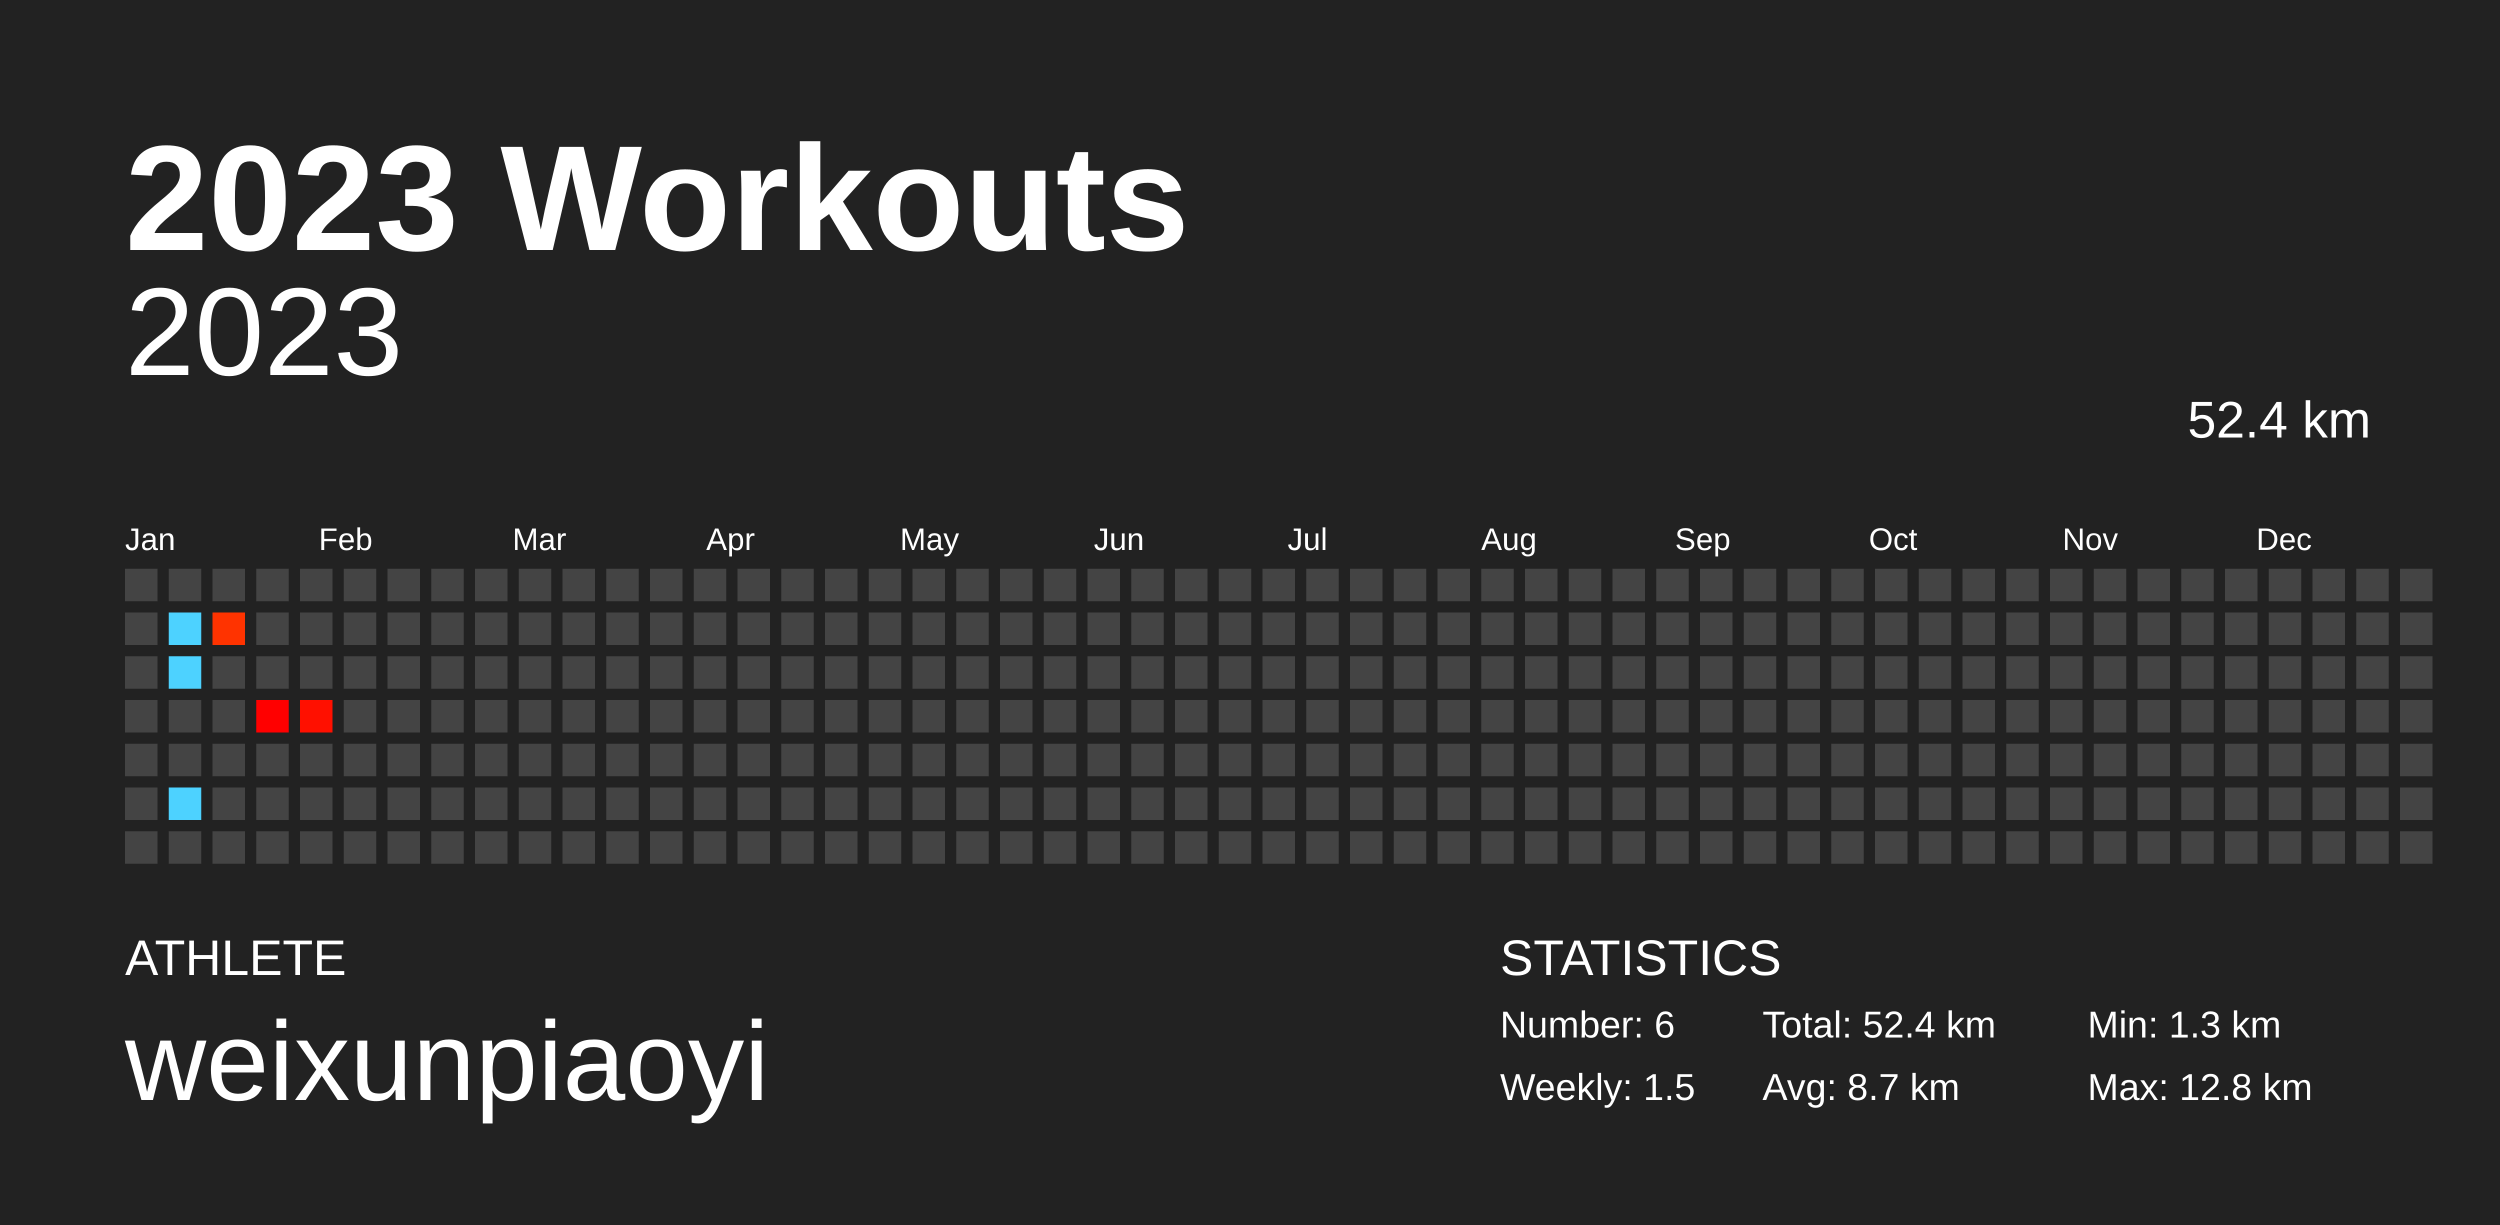
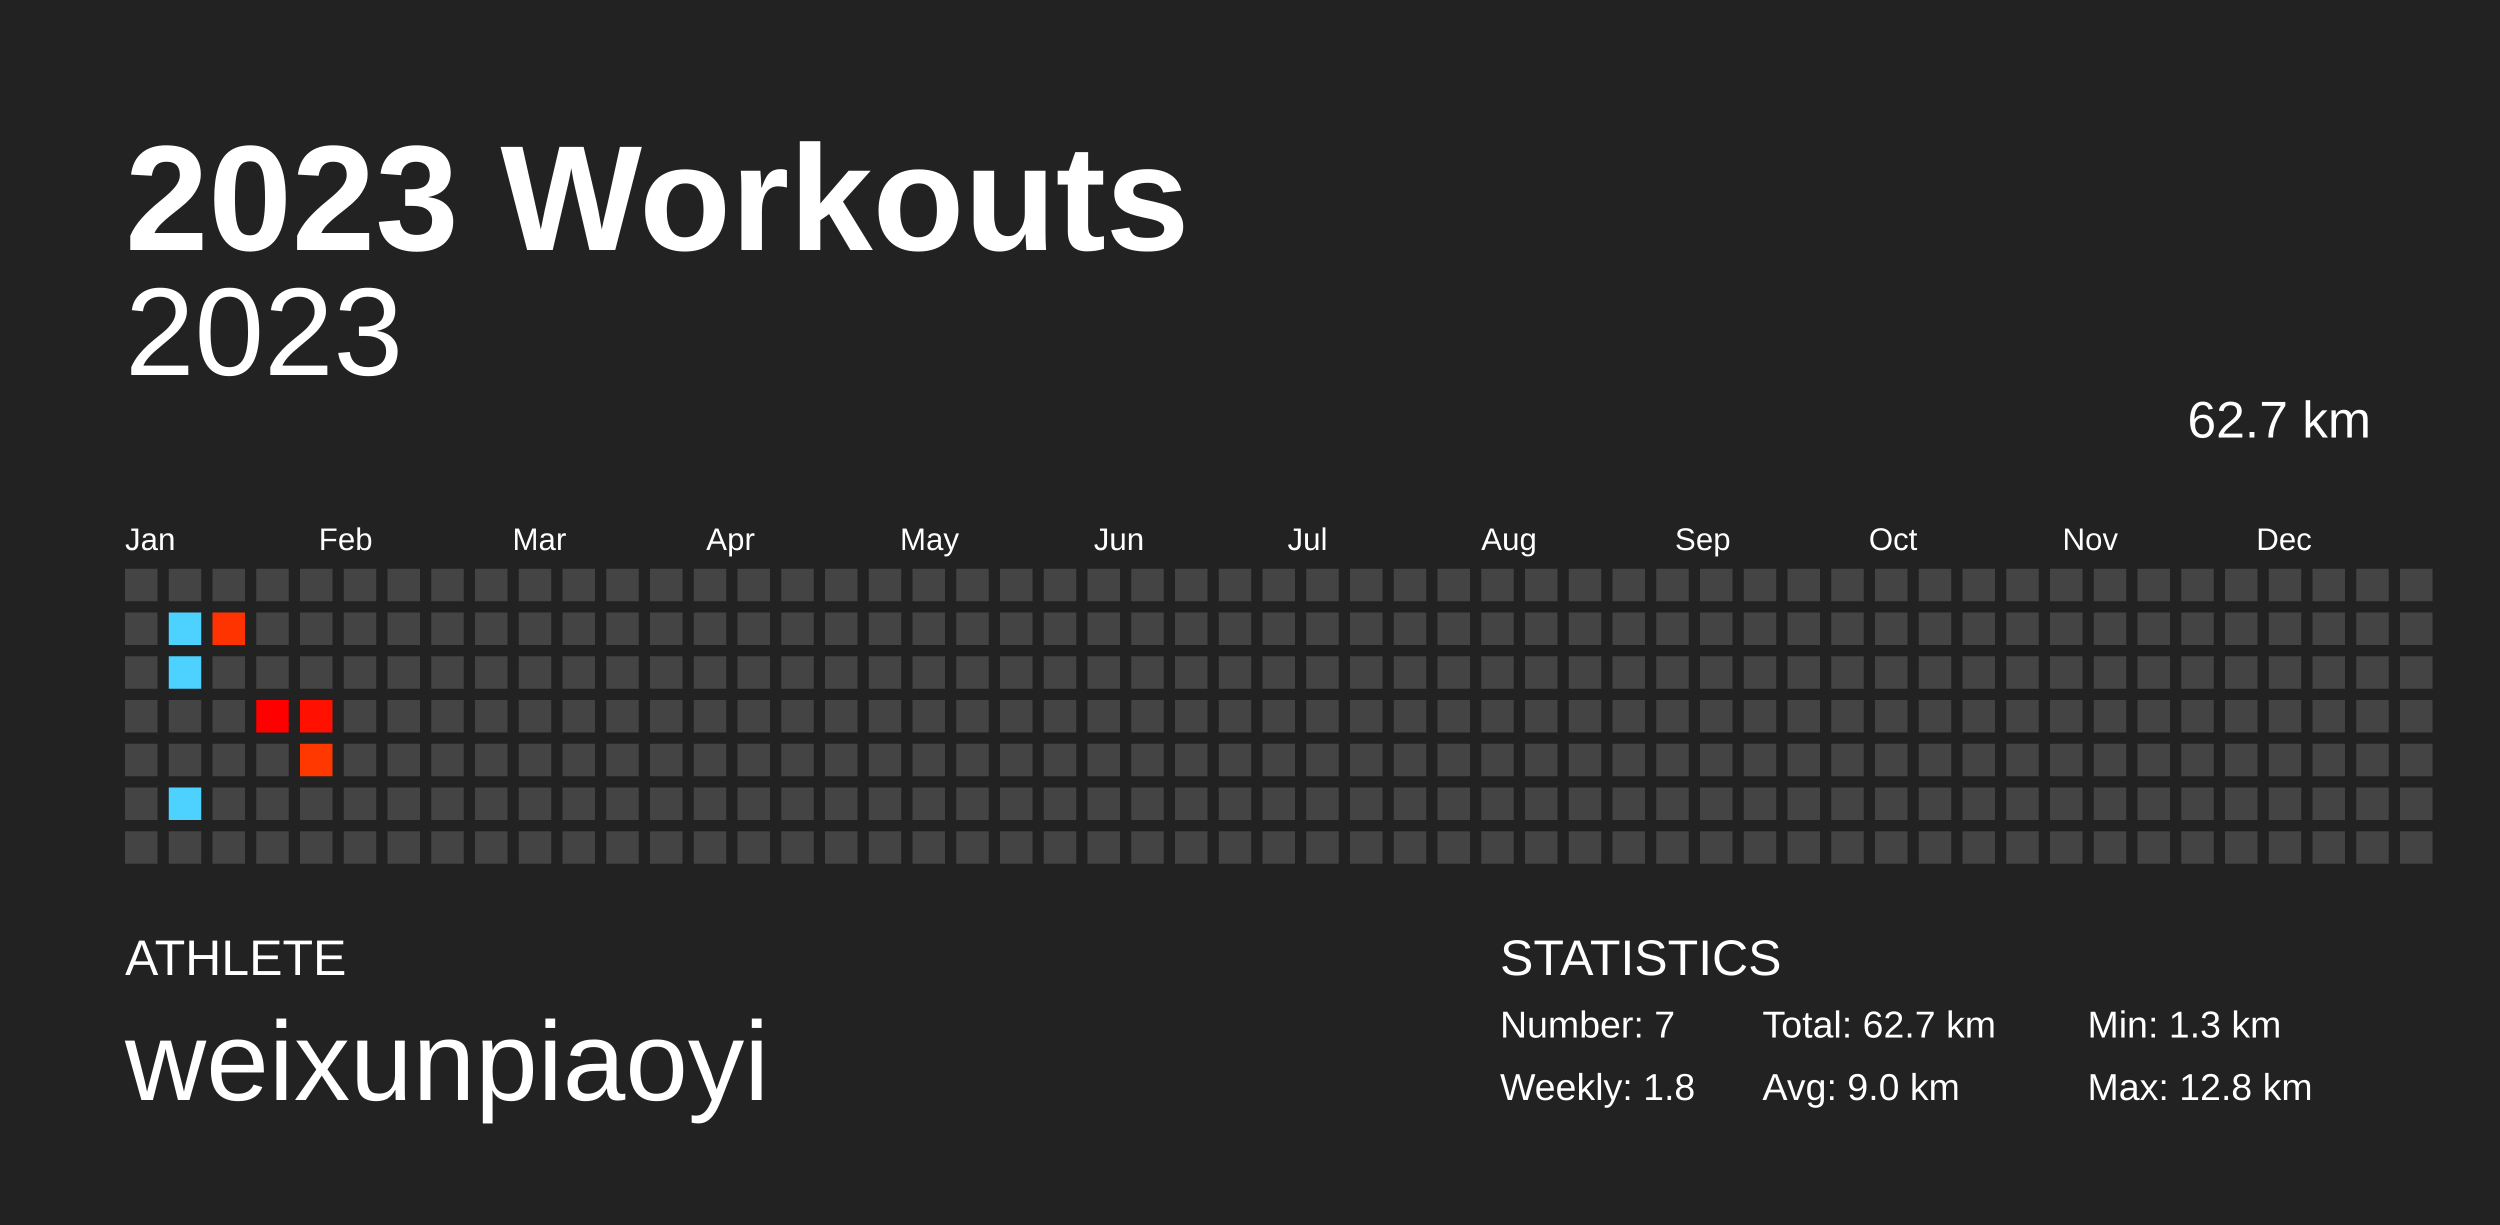
<svg xmlns="http://www.w3.org/2000/svg" baseProfile="full" height="98mm" version="1.1" viewBox="0,0,200,98" width="200mm">
  <defs />
  <rect fill="#222222" height="98" width="200" x="0" y="0" />
  <text fill="#FFFFFF" style="font-size:12px; font-family:Arial; font-weight:bold;" x="10" y="20">2023 Workouts</text>
  <text fill="#FFFFFF" style="font-size:4px; font-family:Arial" x="10" y="78">ATHLETE</text>
  <text fill="#FFFFFF" style="font-size:9px; font-family:Arial" x="10" y="88">weixunpiaoyi</text>
  <text fill="#FFFFFF" style="font-size:4px; font-family:Arial" x="120" y="78">STATISTICS</text>
-   <text fill="#FFFFFF" style="font-size:3px; font-family:Arial" x="120" y="83">Number: 6</text>
-   <text fill="#FFFFFF" style="font-size:3px; font-family:Arial" x="120" y="88">Weekly: 1.5</text>
-   <text fill="#FFFFFF" style="font-size:3px; font-family:Arial" x="141" y="83">Total: 52.4 km</text>
-   <text fill="#FFFFFF" style="font-size:3px; font-family:Arial" x="141" y="88">Avg: 8.7 km</text>
+   <text fill="#FFFFFF" style="font-size:3px; font-family:Arial" x="120" y="83">Number: 7</text>
+   <text fill="#FFFFFF" style="font-size:3px; font-family:Arial" x="120" y="88">Weekly: 1.8</text>
+   <text fill="#FFFFFF" style="font-size:3px; font-family:Arial" x="141" y="83">Total: 62.7 km</text>
+   <text fill="#FFFFFF" style="font-size:3px; font-family:Arial" x="141" y="88">Avg: 9.0 km</text>
  <text fill="#FFFFFF" style="font-size:3px; font-family:Arial" x="167" y="83">Min: 1.3 km</text>
  <text fill="#FFFFFF" style="font-size:3px; font-family:Arial" x="167" y="88">Max: 12.8 km</text>
  <text alignment-baseline="hanging" fill="#FFFFFF" style="font-size:10.0px; font-family:Arial;" x="10" y="30">2023</text>
-   <text alignment-baseline="hanging" fill="#FFFFFF" style="font-size:4.125px; font-family:Arial;" x="175" y="35">52.4 km</text>
+   <text alignment-baseline="hanging" fill="#FFFFFF" style="font-size:4.125px; font-family:Arial;" x="175" y="35">62.7 km</text>
  <text fill="#FFFFFF" style="font-size:2.5px; font-family:Arial" x="10.0" y="44">Jan</text>
  <text fill="#FFFFFF" style="font-size:2.5px; font-family:Arial" x="25.5" y="44">Feb</text>
  <text fill="#FFFFFF" style="font-size:2.5px; font-family:Arial" x="41.0" y="44">Mar</text>
  <text fill="#FFFFFF" style="font-size:2.5px; font-family:Arial" x="56.5" y="44">Apr</text>
  <text fill="#FFFFFF" style="font-size:2.5px; font-family:Arial" x="72.0" y="44">May</text>
  <text fill="#FFFFFF" style="font-size:2.5px; font-family:Arial" x="87.5" y="44">Jun</text>
  <text fill="#FFFFFF" style="font-size:2.5px; font-family:Arial" x="103.0" y="44">Jul</text>
  <text fill="#FFFFFF" style="font-size:2.5px; font-family:Arial" x="118.5" y="44">Aug</text>
  <text fill="#FFFFFF" style="font-size:2.5px; font-family:Arial" x="134.0" y="44">Sep</text>
  <text fill="#FFFFFF" style="font-size:2.5px; font-family:Arial" x="149.5" y="44">Oct</text>
  <text fill="#FFFFFF" style="font-size:2.5px; font-family:Arial" x="165.0" y="44">Nov</text>
  <text fill="#FFFFFF" style="font-size:2.5px; font-family:Arial" x="180.5" y="44">Dec</text>
  <rect fill="#444444" height="2.6" width="2.6" x="10.0" y="45.5" />
  <rect fill="#444444" height="2.6" width="2.6" x="10.0" y="49.0" />
  <rect fill="#444444" height="2.6" width="2.6" x="10.0" y="52.5" />
  <rect fill="#444444" height="2.6" width="2.6" x="10.0" y="56.0" />
  <rect fill="#444444" height="2.6" width="2.6" x="10.0" y="59.5" />
  <rect fill="#444444" height="2.6" width="2.6" x="10.0" y="63.0" />
  <rect fill="#444444" height="2.6" width="2.6" x="10.0" y="66.5" />
  <rect fill="#444444" height="2.6" width="2.6" x="13.5" y="45.5" />
  <rect fill="#4dd2ff" height="2.6" width="2.6" x="13.5" y="49.0" />
  <rect fill="#4dd2ff" height="2.6" width="2.6" x="13.5" y="52.5" />
  <rect fill="#444444" height="2.6" width="2.6" x="13.5" y="56.0" />
  <rect fill="#444444" height="2.6" width="2.6" x="13.5" y="59.5" />
  <rect fill="#4dd2ff" height="2.6" width="2.6" x="13.5" y="63.0" />
  <rect fill="#444444" height="2.6" width="2.6" x="13.5" y="66.5" />
  <rect fill="#444444" height="2.6" width="2.6" x="17.0" y="45.5" />
  <rect fill="#ff3300" height="2.6" width="2.6" x="17.0" y="49.0" />
  <rect fill="#444444" height="2.6" width="2.6" x="17.0" y="52.5" />
  <rect fill="#444444" height="2.6" width="2.6" x="17.0" y="56.0" />
  <rect fill="#444444" height="2.6" width="2.6" x="17.0" y="59.5" />
  <rect fill="#444444" height="2.6" width="2.6" x="17.0" y="63.0" />
  <rect fill="#444444" height="2.6" width="2.6" x="17.0" y="66.5" />
  <rect fill="#444444" height="2.6" width="2.6" x="20.5" y="45.5" />
  <rect fill="#444444" height="2.6" width="2.6" x="20.5" y="49.0" />
  <rect fill="#444444" height="2.6" width="2.6" x="20.5" y="52.5" />
  <rect fill="#ff0000" height="2.6" width="2.6" x="20.5" y="56.0" />
  <rect fill="#444444" height="2.6" width="2.6" x="20.5" y="59.5" />
  <rect fill="#444444" height="2.6" width="2.6" x="20.5" y="63.0" />
  <rect fill="#444444" height="2.6" width="2.6" x="20.5" y="66.5" />
  <rect fill="#444444" height="2.6" width="2.6" x="24.0" y="45.5" />
  <rect fill="#444444" height="2.6" width="2.6" x="24.0" y="49.0" />
  <rect fill="#444444" height="2.6" width="2.6" x="24.0" y="52.5" />
  <rect fill="#ff1000" height="2.6" width="2.6" x="24.0" y="56.0" />
-   <rect fill="#444444" height="2.6" width="2.6" x="24.0" y="59.5" />
+   <rect fill="#ff3800" height="2.6" width="2.6" x="24.0" y="59.5" />
  <rect fill="#444444" height="2.6" width="2.6" x="24.0" y="63.0" />
  <rect fill="#444444" height="2.6" width="2.6" x="24.0" y="66.5" />
  <rect fill="#444444" height="2.6" width="2.6" x="27.5" y="45.5" />
  <rect fill="#444444" height="2.6" width="2.6" x="27.5" y="49.0" />
  <rect fill="#444444" height="2.6" width="2.6" x="27.5" y="52.5" />
  <rect fill="#444444" height="2.6" width="2.6" x="27.5" y="56.0" />
  <rect fill="#444444" height="2.6" width="2.6" x="27.5" y="59.5" />
  <rect fill="#444444" height="2.6" width="2.6" x="27.5" y="63.0" />
  <rect fill="#444444" height="2.6" width="2.6" x="27.5" y="66.5" />
  <rect fill="#444444" height="2.6" width="2.6" x="31.0" y="45.5" />
  <rect fill="#444444" height="2.6" width="2.6" x="31.0" y="49.0" />
  <rect fill="#444444" height="2.6" width="2.6" x="31.0" y="52.5" />
  <rect fill="#444444" height="2.6" width="2.6" x="31.0" y="56.0" />
  <rect fill="#444444" height="2.6" width="2.6" x="31.0" y="59.5" />
  <rect fill="#444444" height="2.6" width="2.6" x="31.0" y="63.0" />
  <rect fill="#444444" height="2.6" width="2.6" x="31.0" y="66.5" />
  <rect fill="#444444" height="2.6" width="2.6" x="34.5" y="45.5" />
  <rect fill="#444444" height="2.6" width="2.6" x="34.5" y="49.0" />
  <rect fill="#444444" height="2.6" width="2.6" x="34.5" y="52.5" />
  <rect fill="#444444" height="2.6" width="2.6" x="34.5" y="56.0" />
  <rect fill="#444444" height="2.6" width="2.6" x="34.5" y="59.5" />
  <rect fill="#444444" height="2.6" width="2.6" x="34.5" y="63.0" />
  <rect fill="#444444" height="2.6" width="2.6" x="34.5" y="66.5" />
  <rect fill="#444444" height="2.6" width="2.6" x="38.0" y="45.5" />
  <rect fill="#444444" height="2.6" width="2.6" x="38.0" y="49.0" />
  <rect fill="#444444" height="2.6" width="2.6" x="38.0" y="52.5" />
  <rect fill="#444444" height="2.6" width="2.6" x="38.0" y="56.0" />
  <rect fill="#444444" height="2.6" width="2.6" x="38.0" y="59.5" />
  <rect fill="#444444" height="2.6" width="2.6" x="38.0" y="63.0" />
  <rect fill="#444444" height="2.6" width="2.6" x="38.0" y="66.5" />
  <rect fill="#444444" height="2.6" width="2.6" x="41.5" y="45.5" />
  <rect fill="#444444" height="2.6" width="2.6" x="41.5" y="49.0" />
  <rect fill="#444444" height="2.6" width="2.6" x="41.5" y="52.5" />
  <rect fill="#444444" height="2.6" width="2.6" x="41.5" y="56.0" />
  <rect fill="#444444" height="2.6" width="2.6" x="41.5" y="59.5" />
  <rect fill="#444444" height="2.6" width="2.6" x="41.5" y="63.0" />
  <rect fill="#444444" height="2.6" width="2.6" x="41.5" y="66.5" />
  <rect fill="#444444" height="2.6" width="2.6" x="45.0" y="45.5" />
  <rect fill="#444444" height="2.6" width="2.6" x="45.0" y="49.0" />
  <rect fill="#444444" height="2.6" width="2.6" x="45.0" y="52.5" />
  <rect fill="#444444" height="2.6" width="2.6" x="45.0" y="56.0" />
  <rect fill="#444444" height="2.6" width="2.6" x="45.0" y="59.5" />
  <rect fill="#444444" height="2.6" width="2.6" x="45.0" y="63.0" />
  <rect fill="#444444" height="2.6" width="2.6" x="45.0" y="66.5" />
  <rect fill="#444444" height="2.6" width="2.6" x="48.5" y="45.5" />
  <rect fill="#444444" height="2.6" width="2.6" x="48.5" y="49.0" />
  <rect fill="#444444" height="2.6" width="2.6" x="48.5" y="52.5" />
  <rect fill="#444444" height="2.6" width="2.6" x="48.5" y="56.0" />
  <rect fill="#444444" height="2.6" width="2.6" x="48.5" y="59.5" />
  <rect fill="#444444" height="2.6" width="2.6" x="48.5" y="63.0" />
  <rect fill="#444444" height="2.6" width="2.6" x="48.5" y="66.5" />
  <rect fill="#444444" height="2.6" width="2.6" x="52.0" y="45.5" />
  <rect fill="#444444" height="2.6" width="2.6" x="52.0" y="49.0" />
  <rect fill="#444444" height="2.6" width="2.6" x="52.0" y="52.5" />
  <rect fill="#444444" height="2.6" width="2.6" x="52.0" y="56.0" />
  <rect fill="#444444" height="2.6" width="2.6" x="52.0" y="59.5" />
  <rect fill="#444444" height="2.6" width="2.6" x="52.0" y="63.0" />
  <rect fill="#444444" height="2.6" width="2.6" x="52.0" y="66.5" />
  <rect fill="#444444" height="2.6" width="2.6" x="55.5" y="45.5" />
  <rect fill="#444444" height="2.6" width="2.6" x="55.5" y="49.0" />
  <rect fill="#444444" height="2.6" width="2.6" x="55.5" y="52.5" />
  <rect fill="#444444" height="2.6" width="2.6" x="55.5" y="56.0" />
  <rect fill="#444444" height="2.6" width="2.6" x="55.5" y="59.5" />
  <rect fill="#444444" height="2.6" width="2.6" x="55.5" y="63.0" />
  <rect fill="#444444" height="2.6" width="2.6" x="55.5" y="66.5" />
  <rect fill="#444444" height="2.6" width="2.6" x="59.0" y="45.5" />
  <rect fill="#444444" height="2.6" width="2.6" x="59.0" y="49.0" />
  <rect fill="#444444" height="2.6" width="2.6" x="59.0" y="52.5" />
  <rect fill="#444444" height="2.6" width="2.6" x="59.0" y="56.0" />
  <rect fill="#444444" height="2.6" width="2.6" x="59.0" y="59.5" />
  <rect fill="#444444" height="2.6" width="2.6" x="59.0" y="63.0" />
  <rect fill="#444444" height="2.6" width="2.6" x="59.0" y="66.5" />
  <rect fill="#444444" height="2.6" width="2.6" x="62.5" y="45.5" />
  <rect fill="#444444" height="2.6" width="2.6" x="62.5" y="49.0" />
  <rect fill="#444444" height="2.6" width="2.6" x="62.5" y="52.5" />
  <rect fill="#444444" height="2.6" width="2.6" x="62.5" y="56.0" />
  <rect fill="#444444" height="2.6" width="2.6" x="62.5" y="59.5" />
  <rect fill="#444444" height="2.6" width="2.6" x="62.5" y="63.0" />
  <rect fill="#444444" height="2.6" width="2.6" x="62.5" y="66.5" />
  <rect fill="#444444" height="2.6" width="2.6" x="66.0" y="45.5" />
  <rect fill="#444444" height="2.6" width="2.6" x="66.0" y="49.0" />
  <rect fill="#444444" height="2.6" width="2.6" x="66.0" y="52.5" />
  <rect fill="#444444" height="2.6" width="2.6" x="66.0" y="56.0" />
  <rect fill="#444444" height="2.6" width="2.6" x="66.0" y="59.5" />
  <rect fill="#444444" height="2.6" width="2.6" x="66.0" y="63.0" />
  <rect fill="#444444" height="2.6" width="2.6" x="66.0" y="66.5" />
  <rect fill="#444444" height="2.6" width="2.6" x="69.5" y="45.5" />
  <rect fill="#444444" height="2.6" width="2.6" x="69.5" y="49.0" />
  <rect fill="#444444" height="2.6" width="2.6" x="69.5" y="52.5" />
  <rect fill="#444444" height="2.6" width="2.6" x="69.5" y="56.0" />
  <rect fill="#444444" height="2.6" width="2.6" x="69.5" y="59.5" />
  <rect fill="#444444" height="2.6" width="2.6" x="69.5" y="63.0" />
  <rect fill="#444444" height="2.6" width="2.6" x="69.5" y="66.5" />
  <rect fill="#444444" height="2.6" width="2.6" x="73.0" y="45.5" />
  <rect fill="#444444" height="2.6" width="2.6" x="73.0" y="49.0" />
  <rect fill="#444444" height="2.6" width="2.6" x="73.0" y="52.5" />
  <rect fill="#444444" height="2.6" width="2.6" x="73.0" y="56.0" />
  <rect fill="#444444" height="2.6" width="2.6" x="73.0" y="59.5" />
  <rect fill="#444444" height="2.6" width="2.6" x="73.0" y="63.0" />
  <rect fill="#444444" height="2.6" width="2.6" x="73.0" y="66.5" />
  <rect fill="#444444" height="2.6" width="2.6" x="76.5" y="45.5" />
  <rect fill="#444444" height="2.6" width="2.6" x="76.5" y="49.0" />
  <rect fill="#444444" height="2.6" width="2.6" x="76.5" y="52.5" />
  <rect fill="#444444" height="2.6" width="2.6" x="76.5" y="56.0" />
  <rect fill="#444444" height="2.6" width="2.6" x="76.5" y="59.5" />
  <rect fill="#444444" height="2.6" width="2.6" x="76.5" y="63.0" />
  <rect fill="#444444" height="2.6" width="2.6" x="76.5" y="66.5" />
  <rect fill="#444444" height="2.6" width="2.6" x="80.0" y="45.5" />
  <rect fill="#444444" height="2.6" width="2.6" x="80.0" y="49.0" />
  <rect fill="#444444" height="2.6" width="2.6" x="80.0" y="52.5" />
  <rect fill="#444444" height="2.6" width="2.6" x="80.0" y="56.0" />
  <rect fill="#444444" height="2.6" width="2.6" x="80.0" y="59.5" />
  <rect fill="#444444" height="2.6" width="2.6" x="80.0" y="63.0" />
  <rect fill="#444444" height="2.6" width="2.6" x="80.0" y="66.5" />
  <rect fill="#444444" height="2.6" width="2.6" x="83.5" y="45.5" />
  <rect fill="#444444" height="2.6" width="2.6" x="83.5" y="49.0" />
  <rect fill="#444444" height="2.6" width="2.6" x="83.5" y="52.5" />
  <rect fill="#444444" height="2.6" width="2.6" x="83.5" y="56.0" />
  <rect fill="#444444" height="2.6" width="2.6" x="83.5" y="59.5" />
  <rect fill="#444444" height="2.6" width="2.6" x="83.5" y="63.0" />
  <rect fill="#444444" height="2.6" width="2.6" x="83.5" y="66.5" />
  <rect fill="#444444" height="2.6" width="2.6" x="87.0" y="45.5" />
  <rect fill="#444444" height="2.6" width="2.6" x="87.0" y="49.0" />
  <rect fill="#444444" height="2.6" width="2.6" x="87.0" y="52.5" />
  <rect fill="#444444" height="2.6" width="2.6" x="87.0" y="56.0" />
  <rect fill="#444444" height="2.6" width="2.6" x="87.0" y="59.5" />
  <rect fill="#444444" height="2.6" width="2.6" x="87.0" y="63.0" />
  <rect fill="#444444" height="2.6" width="2.6" x="87.0" y="66.5" />
  <rect fill="#444444" height="2.6" width="2.6" x="90.5" y="45.5" />
  <rect fill="#444444" height="2.6" width="2.6" x="90.5" y="49.0" />
  <rect fill="#444444" height="2.6" width="2.6" x="90.5" y="52.5" />
  <rect fill="#444444" height="2.6" width="2.6" x="90.5" y="56.0" />
  <rect fill="#444444" height="2.6" width="2.6" x="90.5" y="59.5" />
  <rect fill="#444444" height="2.6" width="2.6" x="90.5" y="63.0" />
  <rect fill="#444444" height="2.6" width="2.6" x="90.5" y="66.5" />
  <rect fill="#444444" height="2.6" width="2.6" x="94.0" y="45.5" />
  <rect fill="#444444" height="2.6" width="2.6" x="94.0" y="49.0" />
  <rect fill="#444444" height="2.6" width="2.6" x="94.0" y="52.5" />
  <rect fill="#444444" height="2.6" width="2.6" x="94.0" y="56.0" />
  <rect fill="#444444" height="2.6" width="2.6" x="94.0" y="59.5" />
  <rect fill="#444444" height="2.6" width="2.6" x="94.0" y="63.0" />
  <rect fill="#444444" height="2.6" width="2.6" x="94.0" y="66.5" />
  <rect fill="#444444" height="2.6" width="2.6" x="97.5" y="45.5" />
  <rect fill="#444444" height="2.6" width="2.6" x="97.5" y="49.0" />
  <rect fill="#444444" height="2.6" width="2.6" x="97.5" y="52.5" />
  <rect fill="#444444" height="2.6" width="2.6" x="97.5" y="56.0" />
  <rect fill="#444444" height="2.6" width="2.6" x="97.5" y="59.5" />
  <rect fill="#444444" height="2.6" width="2.6" x="97.5" y="63.0" />
  <rect fill="#444444" height="2.6" width="2.6" x="97.5" y="66.5" />
  <rect fill="#444444" height="2.6" width="2.6" x="101.0" y="45.5" />
  <rect fill="#444444" height="2.6" width="2.6" x="101.0" y="49.0" />
  <rect fill="#444444" height="2.6" width="2.6" x="101.0" y="52.5" />
  <rect fill="#444444" height="2.6" width="2.6" x="101.0" y="56.0" />
  <rect fill="#444444" height="2.6" width="2.6" x="101.0" y="59.5" />
  <rect fill="#444444" height="2.6" width="2.6" x="101.0" y="63.0" />
  <rect fill="#444444" height="2.6" width="2.6" x="101.0" y="66.5" />
  <rect fill="#444444" height="2.6" width="2.6" x="104.5" y="45.5" />
  <rect fill="#444444" height="2.6" width="2.6" x="104.5" y="49.0" />
  <rect fill="#444444" height="2.6" width="2.6" x="104.5" y="52.5" />
  <rect fill="#444444" height="2.6" width="2.6" x="104.5" y="56.0" />
  <rect fill="#444444" height="2.6" width="2.6" x="104.5" y="59.5" />
  <rect fill="#444444" height="2.6" width="2.6" x="104.5" y="63.0" />
  <rect fill="#444444" height="2.6" width="2.6" x="104.5" y="66.5" />
  <rect fill="#444444" height="2.6" width="2.6" x="108.0" y="45.5" />
  <rect fill="#444444" height="2.6" width="2.6" x="108.0" y="49.0" />
  <rect fill="#444444" height="2.6" width="2.6" x="108.0" y="52.5" />
  <rect fill="#444444" height="2.6" width="2.6" x="108.0" y="56.0" />
  <rect fill="#444444" height="2.6" width="2.6" x="108.0" y="59.5" />
  <rect fill="#444444" height="2.6" width="2.6" x="108.0" y="63.0" />
  <rect fill="#444444" height="2.6" width="2.6" x="108.0" y="66.5" />
  <rect fill="#444444" height="2.6" width="2.6" x="111.5" y="45.5" />
  <rect fill="#444444" height="2.6" width="2.6" x="111.5" y="49.0" />
  <rect fill="#444444" height="2.6" width="2.6" x="111.5" y="52.5" />
  <rect fill="#444444" height="2.6" width="2.6" x="111.5" y="56.0" />
  <rect fill="#444444" height="2.6" width="2.6" x="111.5" y="59.5" />
  <rect fill="#444444" height="2.6" width="2.6" x="111.5" y="63.0" />
  <rect fill="#444444" height="2.6" width="2.6" x="111.5" y="66.5" />
  <rect fill="#444444" height="2.6" width="2.6" x="115.0" y="45.5" />
  <rect fill="#444444" height="2.6" width="2.6" x="115.0" y="49.0" />
  <rect fill="#444444" height="2.6" width="2.6" x="115.0" y="52.5" />
  <rect fill="#444444" height="2.6" width="2.6" x="115.0" y="56.0" />
  <rect fill="#444444" height="2.6" width="2.6" x="115.0" y="59.5" />
  <rect fill="#444444" height="2.6" width="2.6" x="115.0" y="63.0" />
  <rect fill="#444444" height="2.6" width="2.6" x="115.0" y="66.5" />
  <rect fill="#444444" height="2.6" width="2.6" x="118.5" y="45.5" />
  <rect fill="#444444" height="2.6" width="2.6" x="118.5" y="49.0" />
  <rect fill="#444444" height="2.6" width="2.6" x="118.5" y="52.5" />
  <rect fill="#444444" height="2.6" width="2.6" x="118.5" y="56.0" />
  <rect fill="#444444" height="2.6" width="2.6" x="118.5" y="59.5" />
  <rect fill="#444444" height="2.6" width="2.6" x="118.5" y="63.0" />
  <rect fill="#444444" height="2.6" width="2.6" x="118.5" y="66.5" />
  <rect fill="#444444" height="2.6" width="2.6" x="122.0" y="45.5" />
  <rect fill="#444444" height="2.6" width="2.6" x="122.0" y="49.0" />
  <rect fill="#444444" height="2.6" width="2.6" x="122.0" y="52.5" />
  <rect fill="#444444" height="2.6" width="2.6" x="122.0" y="56.0" />
  <rect fill="#444444" height="2.6" width="2.6" x="122.0" y="59.5" />
  <rect fill="#444444" height="2.6" width="2.6" x="122.0" y="63.0" />
  <rect fill="#444444" height="2.6" width="2.6" x="122.0" y="66.5" />
  <rect fill="#444444" height="2.6" width="2.6" x="125.5" y="45.5" />
  <rect fill="#444444" height="2.6" width="2.6" x="125.5" y="49.0" />
  <rect fill="#444444" height="2.6" width="2.6" x="125.5" y="52.5" />
  <rect fill="#444444" height="2.6" width="2.6" x="125.5" y="56.0" />
  <rect fill="#444444" height="2.6" width="2.6" x="125.5" y="59.5" />
  <rect fill="#444444" height="2.6" width="2.6" x="125.5" y="63.0" />
  <rect fill="#444444" height="2.6" width="2.6" x="125.5" y="66.5" />
  <rect fill="#444444" height="2.6" width="2.6" x="129.0" y="45.5" />
  <rect fill="#444444" height="2.6" width="2.6" x="129.0" y="49.0" />
  <rect fill="#444444" height="2.6" width="2.6" x="129.0" y="52.5" />
  <rect fill="#444444" height="2.6" width="2.6" x="129.0" y="56.0" />
  <rect fill="#444444" height="2.6" width="2.6" x="129.0" y="59.5" />
  <rect fill="#444444" height="2.6" width="2.6" x="129.0" y="63.0" />
  <rect fill="#444444" height="2.6" width="2.6" x="129.0" y="66.5" />
  <rect fill="#444444" height="2.6" width="2.6" x="132.5" y="45.5" />
  <rect fill="#444444" height="2.6" width="2.6" x="132.5" y="49.0" />
  <rect fill="#444444" height="2.6" width="2.6" x="132.5" y="52.5" />
  <rect fill="#444444" height="2.6" width="2.6" x="132.5" y="56.0" />
  <rect fill="#444444" height="2.6" width="2.6" x="132.5" y="59.5" />
  <rect fill="#444444" height="2.6" width="2.6" x="132.5" y="63.0" />
  <rect fill="#444444" height="2.6" width="2.6" x="132.5" y="66.5" />
  <rect fill="#444444" height="2.6" width="2.6" x="136.0" y="45.5" />
  <rect fill="#444444" height="2.6" width="2.6" x="136.0" y="49.0" />
  <rect fill="#444444" height="2.6" width="2.6" x="136.0" y="52.5" />
  <rect fill="#444444" height="2.6" width="2.6" x="136.0" y="56.0" />
  <rect fill="#444444" height="2.6" width="2.6" x="136.0" y="59.5" />
  <rect fill="#444444" height="2.6" width="2.6" x="136.0" y="63.0" />
  <rect fill="#444444" height="2.6" width="2.6" x="136.0" y="66.5" />
  <rect fill="#444444" height="2.6" width="2.6" x="139.5" y="45.5" />
  <rect fill="#444444" height="2.6" width="2.6" x="139.5" y="49.0" />
  <rect fill="#444444" height="2.6" width="2.6" x="139.5" y="52.5" />
  <rect fill="#444444" height="2.6" width="2.6" x="139.5" y="56.0" />
  <rect fill="#444444" height="2.6" width="2.6" x="139.5" y="59.5" />
  <rect fill="#444444" height="2.6" width="2.6" x="139.5" y="63.0" />
  <rect fill="#444444" height="2.6" width="2.6" x="139.5" y="66.5" />
  <rect fill="#444444" height="2.6" width="2.6" x="143.0" y="45.5" />
  <rect fill="#444444" height="2.6" width="2.6" x="143.0" y="49.0" />
  <rect fill="#444444" height="2.6" width="2.6" x="143.0" y="52.5" />
  <rect fill="#444444" height="2.6" width="2.6" x="143.0" y="56.0" />
  <rect fill="#444444" height="2.6" width="2.6" x="143.0" y="59.5" />
  <rect fill="#444444" height="2.6" width="2.6" x="143.0" y="63.0" />
  <rect fill="#444444" height="2.6" width="2.6" x="143.0" y="66.5" />
  <rect fill="#444444" height="2.6" width="2.6" x="146.5" y="45.5" />
  <rect fill="#444444" height="2.6" width="2.6" x="146.5" y="49.0" />
  <rect fill="#444444" height="2.6" width="2.6" x="146.5" y="52.5" />
  <rect fill="#444444" height="2.6" width="2.6" x="146.5" y="56.0" />
  <rect fill="#444444" height="2.6" width="2.6" x="146.5" y="59.5" />
  <rect fill="#444444" height="2.6" width="2.6" x="146.5" y="63.0" />
  <rect fill="#444444" height="2.6" width="2.6" x="146.5" y="66.5" />
  <rect fill="#444444" height="2.6" width="2.6" x="150.0" y="45.5" />
  <rect fill="#444444" height="2.6" width="2.6" x="150.0" y="49.0" />
  <rect fill="#444444" height="2.6" width="2.6" x="150.0" y="52.5" />
  <rect fill="#444444" height="2.6" width="2.6" x="150.0" y="56.0" />
  <rect fill="#444444" height="2.6" width="2.6" x="150.0" y="59.5" />
  <rect fill="#444444" height="2.6" width="2.6" x="150.0" y="63.0" />
  <rect fill="#444444" height="2.6" width="2.6" x="150.0" y="66.5" />
  <rect fill="#444444" height="2.6" width="2.6" x="153.5" y="45.5" />
  <rect fill="#444444" height="2.6" width="2.6" x="153.5" y="49.0" />
  <rect fill="#444444" height="2.6" width="2.6" x="153.5" y="52.5" />
  <rect fill="#444444" height="2.6" width="2.6" x="153.5" y="56.0" />
  <rect fill="#444444" height="2.6" width="2.6" x="153.5" y="59.5" />
  <rect fill="#444444" height="2.6" width="2.6" x="153.5" y="63.0" />
  <rect fill="#444444" height="2.6" width="2.6" x="153.5" y="66.5" />
  <rect fill="#444444" height="2.6" width="2.6" x="157.0" y="45.5" />
  <rect fill="#444444" height="2.6" width="2.6" x="157.0" y="49.0" />
  <rect fill="#444444" height="2.6" width="2.6" x="157.0" y="52.5" />
  <rect fill="#444444" height="2.6" width="2.6" x="157.0" y="56.0" />
  <rect fill="#444444" height="2.6" width="2.6" x="157.0" y="59.5" />
  <rect fill="#444444" height="2.6" width="2.6" x="157.0" y="63.0" />
  <rect fill="#444444" height="2.6" width="2.6" x="157.0" y="66.5" />
  <rect fill="#444444" height="2.6" width="2.6" x="160.5" y="45.5" />
  <rect fill="#444444" height="2.6" width="2.6" x="160.5" y="49.0" />
  <rect fill="#444444" height="2.6" width="2.6" x="160.5" y="52.5" />
  <rect fill="#444444" height="2.6" width="2.6" x="160.5" y="56.0" />
  <rect fill="#444444" height="2.6" width="2.6" x="160.5" y="59.5" />
  <rect fill="#444444" height="2.6" width="2.6" x="160.5" y="63.0" />
  <rect fill="#444444" height="2.6" width="2.6" x="160.5" y="66.5" />
  <rect fill="#444444" height="2.6" width="2.6" x="164.0" y="45.5" />
  <rect fill="#444444" height="2.6" width="2.6" x="164.0" y="49.0" />
  <rect fill="#444444" height="2.6" width="2.6" x="164.0" y="52.5" />
  <rect fill="#444444" height="2.6" width="2.6" x="164.0" y="56.0" />
  <rect fill="#444444" height="2.6" width="2.6" x="164.0" y="59.5" />
  <rect fill="#444444" height="2.6" width="2.6" x="164.0" y="63.0" />
  <rect fill="#444444" height="2.6" width="2.6" x="164.0" y="66.5" />
  <rect fill="#444444" height="2.6" width="2.6" x="167.5" y="45.5" />
  <rect fill="#444444" height="2.6" width="2.6" x="167.5" y="49.0" />
  <rect fill="#444444" height="2.6" width="2.6" x="167.5" y="52.5" />
  <rect fill="#444444" height="2.6" width="2.6" x="167.5" y="56.0" />
  <rect fill="#444444" height="2.6" width="2.6" x="167.5" y="59.5" />
  <rect fill="#444444" height="2.6" width="2.6" x="167.5" y="63.0" />
  <rect fill="#444444" height="2.6" width="2.6" x="167.5" y="66.5" />
  <rect fill="#444444" height="2.6" width="2.6" x="171.0" y="45.5" />
  <rect fill="#444444" height="2.6" width="2.6" x="171.0" y="49.0" />
  <rect fill="#444444" height="2.6" width="2.6" x="171.0" y="52.5" />
  <rect fill="#444444" height="2.6" width="2.6" x="171.0" y="56.0" />
  <rect fill="#444444" height="2.6" width="2.6" x="171.0" y="59.5" />
  <rect fill="#444444" height="2.6" width="2.6" x="171.0" y="63.0" />
  <rect fill="#444444" height="2.6" width="2.6" x="171.0" y="66.5" />
  <rect fill="#444444" height="2.6" width="2.6" x="174.5" y="45.5" />
  <rect fill="#444444" height="2.6" width="2.6" x="174.5" y="49.0" />
  <rect fill="#444444" height="2.6" width="2.6" x="174.5" y="52.5" />
  <rect fill="#444444" height="2.6" width="2.6" x="174.5" y="56.0" />
  <rect fill="#444444" height="2.6" width="2.6" x="174.5" y="59.5" />
  <rect fill="#444444" height="2.6" width="2.6" x="174.5" y="63.0" />
  <rect fill="#444444" height="2.6" width="2.6" x="174.5" y="66.5" />
  <rect fill="#444444" height="2.6" width="2.6" x="178.0" y="45.5" />
  <rect fill="#444444" height="2.6" width="2.6" x="178.0" y="49.0" />
  <rect fill="#444444" height="2.6" width="2.6" x="178.0" y="52.5" />
  <rect fill="#444444" height="2.6" width="2.6" x="178.0" y="56.0" />
  <rect fill="#444444" height="2.6" width="2.6" x="178.0" y="59.5" />
  <rect fill="#444444" height="2.6" width="2.6" x="178.0" y="63.0" />
  <rect fill="#444444" height="2.6" width="2.6" x="178.0" y="66.5" />
  <rect fill="#444444" height="2.6" width="2.6" x="181.5" y="45.5" />
  <rect fill="#444444" height="2.6" width="2.6" x="181.5" y="49.0" />
  <rect fill="#444444" height="2.6" width="2.6" x="181.5" y="52.5" />
  <rect fill="#444444" height="2.6" width="2.6" x="181.5" y="56.0" />
  <rect fill="#444444" height="2.6" width="2.6" x="181.5" y="59.5" />
  <rect fill="#444444" height="2.6" width="2.6" x="181.5" y="63.0" />
  <rect fill="#444444" height="2.6" width="2.6" x="181.5" y="66.5" />
  <rect fill="#444444" height="2.6" width="2.6" x="185.0" y="45.5" />
  <rect fill="#444444" height="2.6" width="2.6" x="185.0" y="49.0" />
  <rect fill="#444444" height="2.6" width="2.6" x="185.0" y="52.5" />
  <rect fill="#444444" height="2.6" width="2.6" x="185.0" y="56.0" />
  <rect fill="#444444" height="2.6" width="2.6" x="185.0" y="59.5" />
  <rect fill="#444444" height="2.6" width="2.6" x="185.0" y="63.0" />
  <rect fill="#444444" height="2.6" width="2.6" x="185.0" y="66.5" />
  <rect fill="#444444" height="2.6" width="2.6" x="188.5" y="45.5" />
  <rect fill="#444444" height="2.6" width="2.6" x="188.5" y="49.0" />
  <rect fill="#444444" height="2.6" width="2.6" x="188.5" y="52.5" />
  <rect fill="#444444" height="2.6" width="2.6" x="188.5" y="56.0" />
  <rect fill="#444444" height="2.6" width="2.6" x="188.5" y="59.5" />
  <rect fill="#444444" height="2.6" width="2.6" x="188.5" y="63.0" />
  <rect fill="#444444" height="2.6" width="2.6" x="188.5" y="66.5" />
  <rect fill="#444444" height="2.6" width="2.6" x="192.0" y="45.5" />
  <rect fill="#444444" height="2.6" width="2.6" x="192.0" y="49.0" />
  <rect fill="#444444" height="2.6" width="2.6" x="192.0" y="52.5" />
  <rect fill="#444444" height="2.6" width="2.6" x="192.0" y="56.0" />
  <rect fill="#444444" height="2.6" width="2.6" x="192.0" y="59.5" />
  <rect fill="#444444" height="2.6" width="2.6" x="192.0" y="63.0" />
  <rect fill="#444444" height="2.6" width="2.6" x="192.0" y="66.5" />
</svg>
